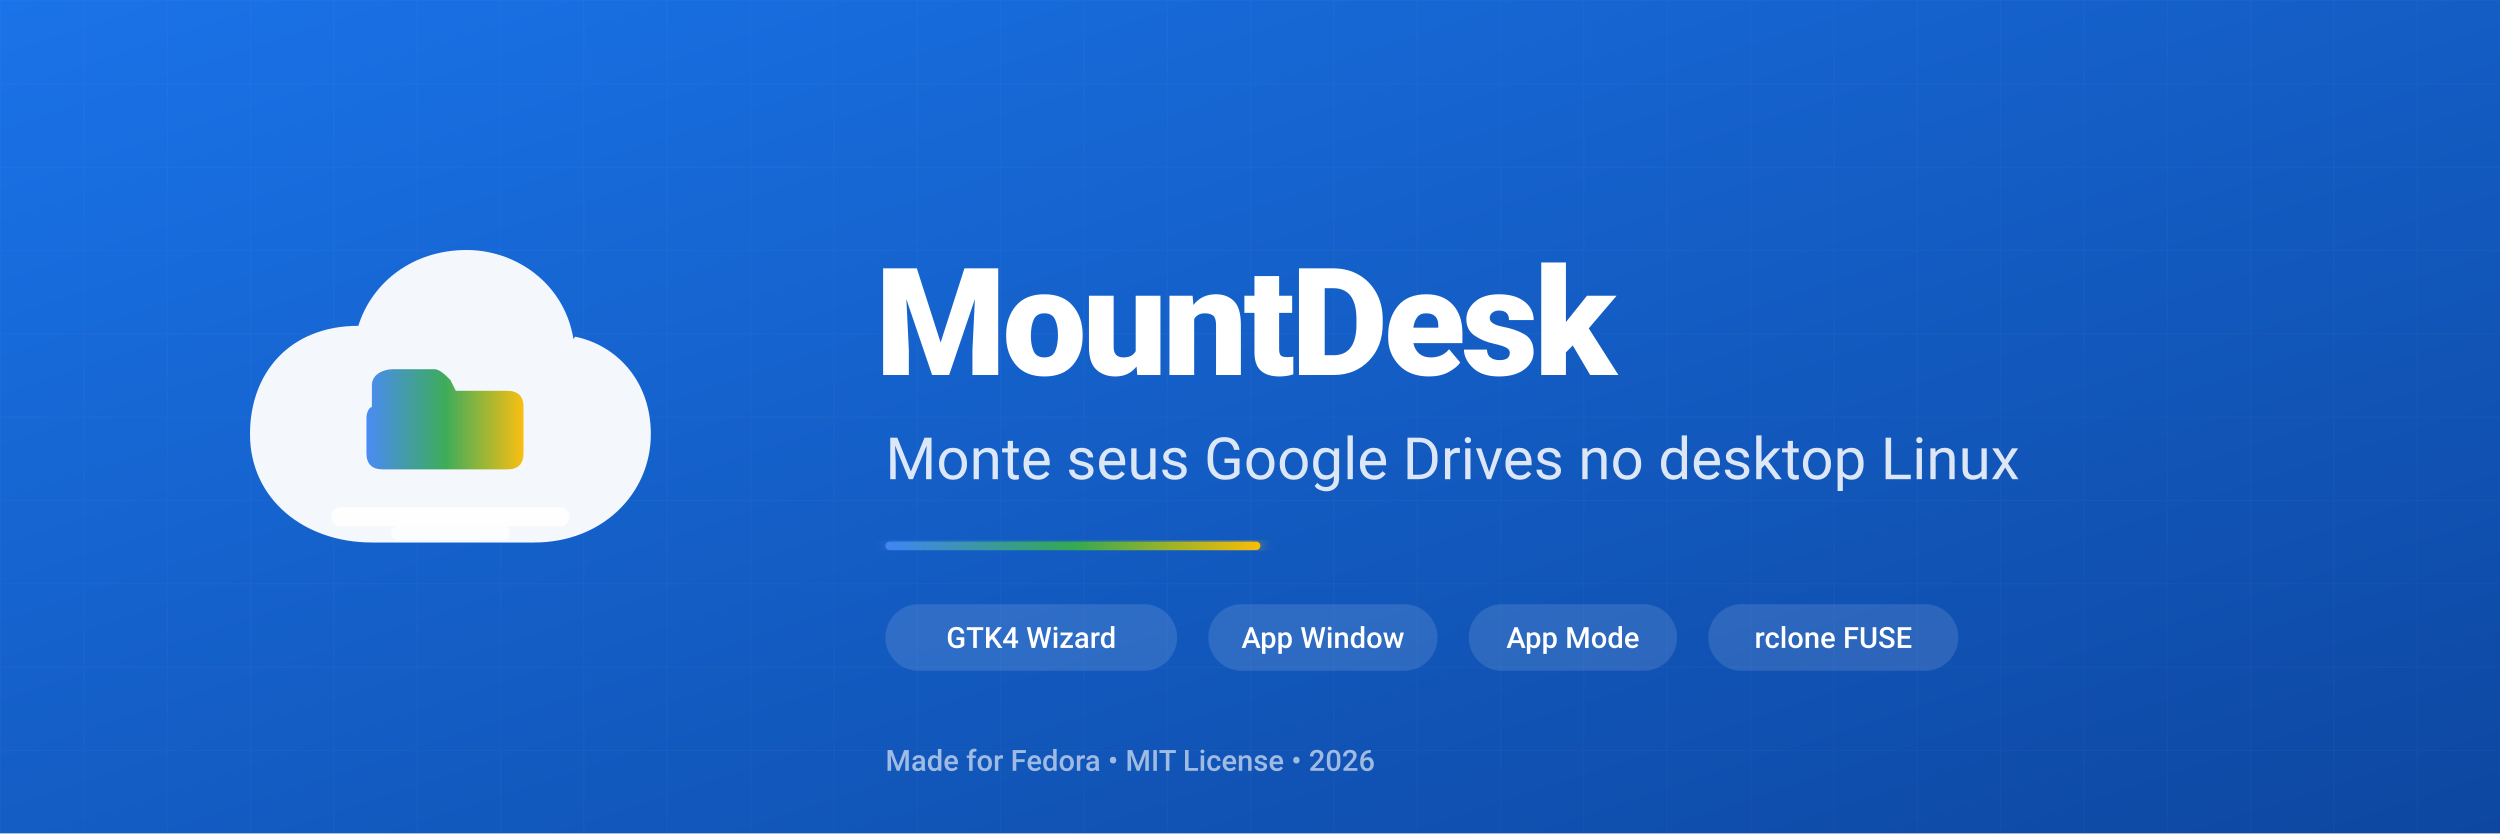
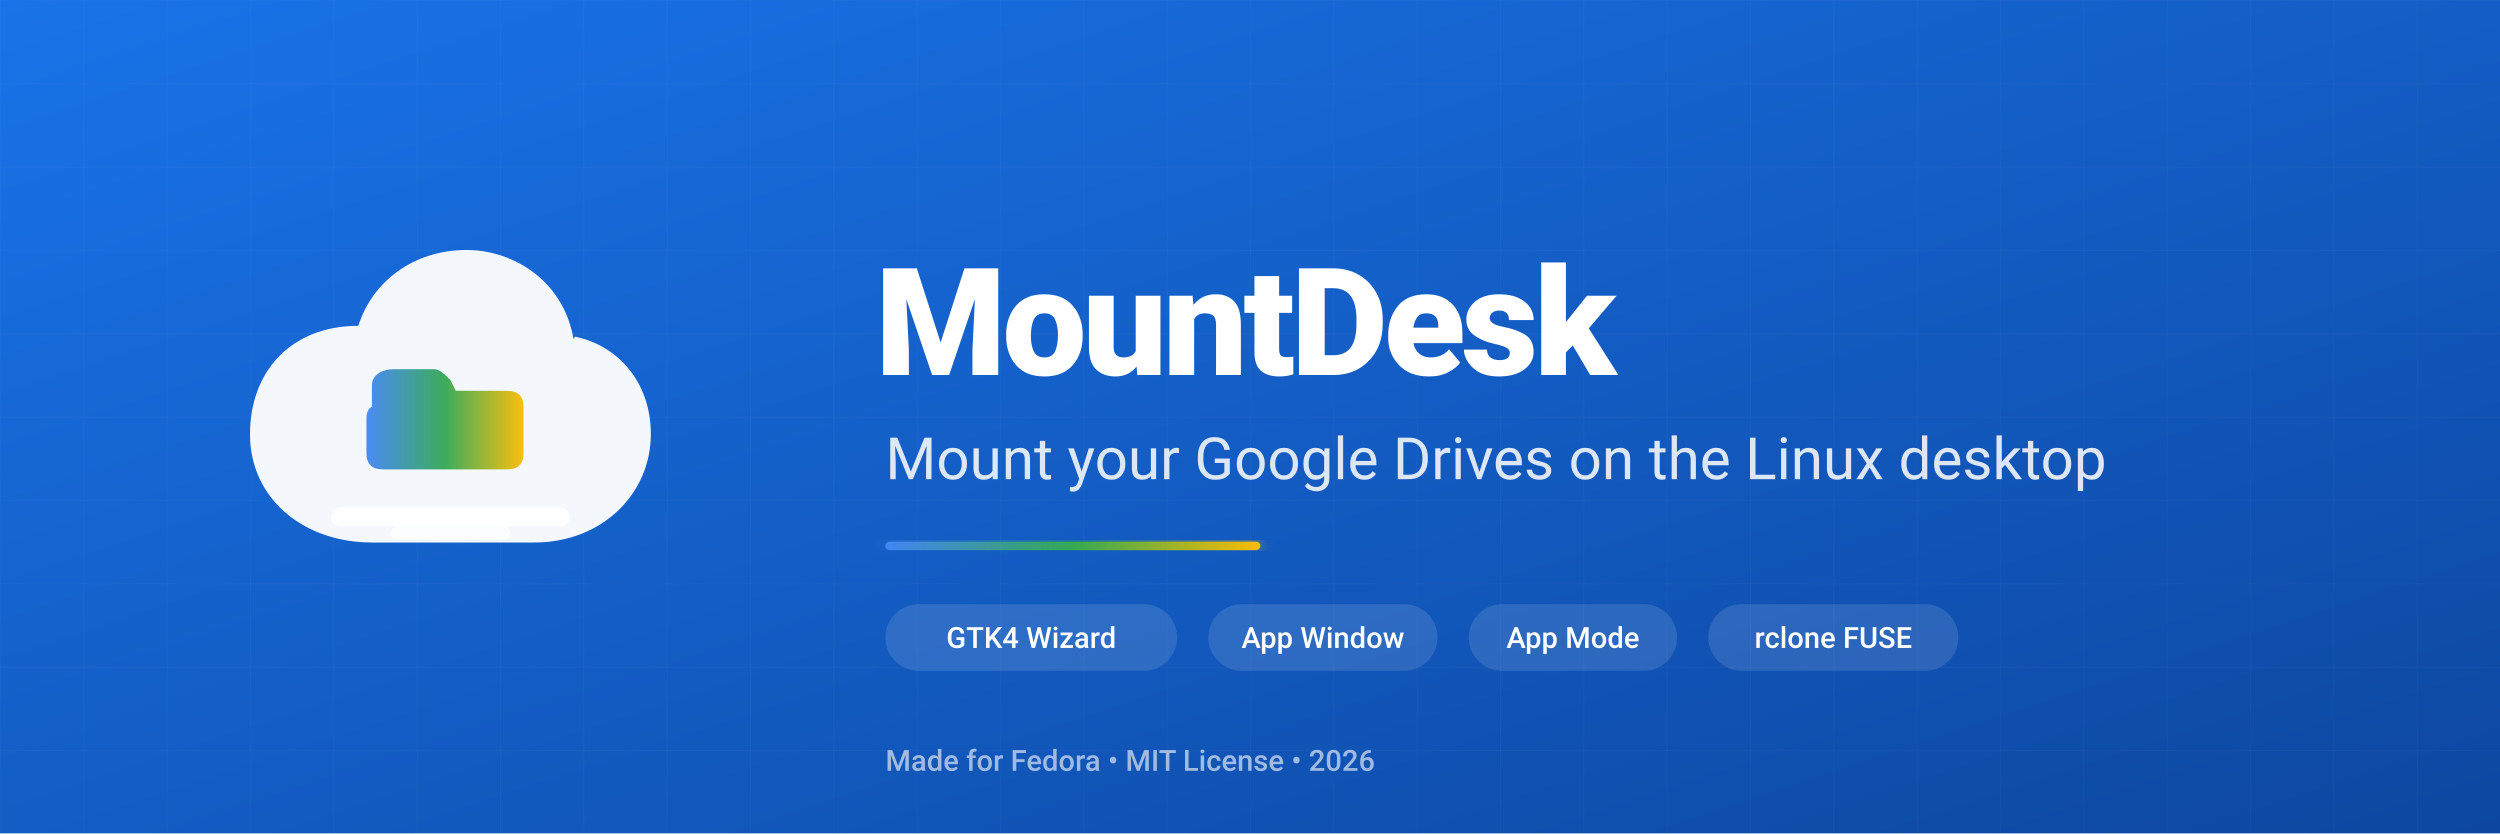
<svg xmlns="http://www.w3.org/2000/svg" viewBox="0 0 1200 400" width="1200" height="400">
  <defs>
    <linearGradient id="bg" x1="0%" y1="0%" x2="100%" y2="100%">
      <stop offset="0%" style="stop-color:#1a73e8;stop-opacity:1" />
      <stop offset="100%" style="stop-color:#0d47a1;stop-opacity:1" />
    </linearGradient>
    <linearGradient id="accent" x1="0%" y1="0%" x2="100%" y2="0%">
      <stop offset="0%" style="stop-color:#4285F4;stop-opacity:1" />
      <stop offset="50%" style="stop-color:#34A853;stop-opacity:1" />
      <stop offset="100%" style="stop-color:#FBBC05;stop-opacity:1" />
    </linearGradient>
    <filter id="glow">
      <feGaussianBlur stdDeviation="3" result="coloredBlur" />
      <feMerge>
        <feMergeNode in="coloredBlur" />
        <feMergeNode in="SourceGraphic" />
      </feMerge>
    </filter>
  </defs>
  <rect width="1200" height="400" fill="url(#bg)" />
  <pattern id="grid" width="40" height="40" patternUnits="userSpaceOnUse">
    <path d="M 40 0 L 0 0 0 40" fill="none" stroke="white" stroke-width="0.5" opacity="0.05" />
  </pattern>
  <rect width="1200" height="400" fill="url(#grid)" />
  <g transform="translate(120, 120) scale(1.3)">
    <path d="M 120 40 C 120 15, 100 0, 80 0 C 60 0, 45 12, 40 28 C 15 28, 0 45, 0 68 C 0 92, 20 108, 45 108 L 105 108 C 130 108, 148 90, 148 68 C 148 48, 135 35, 120 32 C 118 35, 116 38, 120 40 Z" fill="white" opacity="0.95" />
    <rect x="30" y="95" width="88" height="7" rx="3.5" fill="white" opacity="0.9" />
    <rect x="52" y="102" width="44" height="5" rx="2.5" fill="white" opacity="0.7" />
    <path d="M 45 58 L 45 50 C 45 46, 49 44, 53 44 L 68 44 C 70 44, 72 46, 74 48 L 76 52 L 95 52 C 99 52, 101 54, 101 58 L 101 75 C 101 79, 99 81, 95 81 L 49 81 C 45 81, 43 79, 43 75 L 43 62 C 43 60, 44 58, 45 58 Z" fill="url(#accent)" opacity="0.95" />
  </g>
  <text x="420" y="180" font-family="-apple-system, BlinkMacSystemFont, 'Segoe UI', Roboto, Helvetica, Arial, sans-serif" font-size="72" font-weight="800" fill="white" letter-spacing="-2">MountDesk</text>
-   <text x="425" y="230" font-family="-apple-system, BlinkMacSystemFont, 'Segoe UI', Roboto, Helvetica, Arial, sans-serif" font-size="28" font-weight="400" fill="white" opacity="0.85">Monte seus Google Drives no desktop Linux</text>
+   <text x="425" y="230" font-family="-apple-system, BlinkMacSystemFont, 'Segoe UI', Roboto, Helvetica, Arial, sans-serif" font-size="28" font-weight="400" fill="white" opacity="0.85">Mount your Google Drives on the Linux desktop</text>
  <rect x="425" y="260" width="180" height="4" rx="2" fill="url(#accent)" filter="url(#glow)" />
  <g transform="translate(425, 290)">
    <rect x="0" y="0" width="140" height="32" rx="16" fill="white" opacity="0.12" />
    <text x="70" y="21" font-family="-apple-system, BlinkMacSystemFont, 'Segoe UI', Roboto, Helvetica, Arial, sans-serif" font-size="14" font-weight="500" fill="white" text-anchor="middle">GTK4 Wizard</text>
    <rect x="155" y="0" width="110" height="32" rx="16" fill="white" opacity="0.12" />
    <text x="210" y="21" font-family="-apple-system, BlinkMacSystemFont, 'Segoe UI', Roboto, Helvetica, Arial, sans-serif" font-size="14" font-weight="500" fill="white" text-anchor="middle">App Window</text>
    <rect x="280" y="0" width="100" height="32" rx="16" fill="white" opacity="0.12" />
    <text x="330" y="21" font-family="-apple-system, BlinkMacSystemFont, 'Segoe UI', Roboto, Helvetica, Arial, sans-serif" font-size="14" font-weight="500" fill="white" text-anchor="middle">App Mode</text>
    <rect x="395" y="0" width="120" height="32" rx="16" fill="white" opacity="0.12" />
    <text x="455" y="21" font-family="-apple-system, BlinkMacSystemFont, 'Segoe UI', Roboto, Helvetica, Arial, sans-serif" font-size="14" font-weight="500" fill="white" text-anchor="middle">rclone FUSE</text>
  </g>
  <text x="425" y="370" font-family="-apple-system, BlinkMacSystemFont, 'Segoe UI', Roboto, Helvetica, Arial, sans-serif" font-size="14" font-weight="500" fill="white" opacity="0.6">Made for Fedora • MIT License • 2026</text>
</svg>
